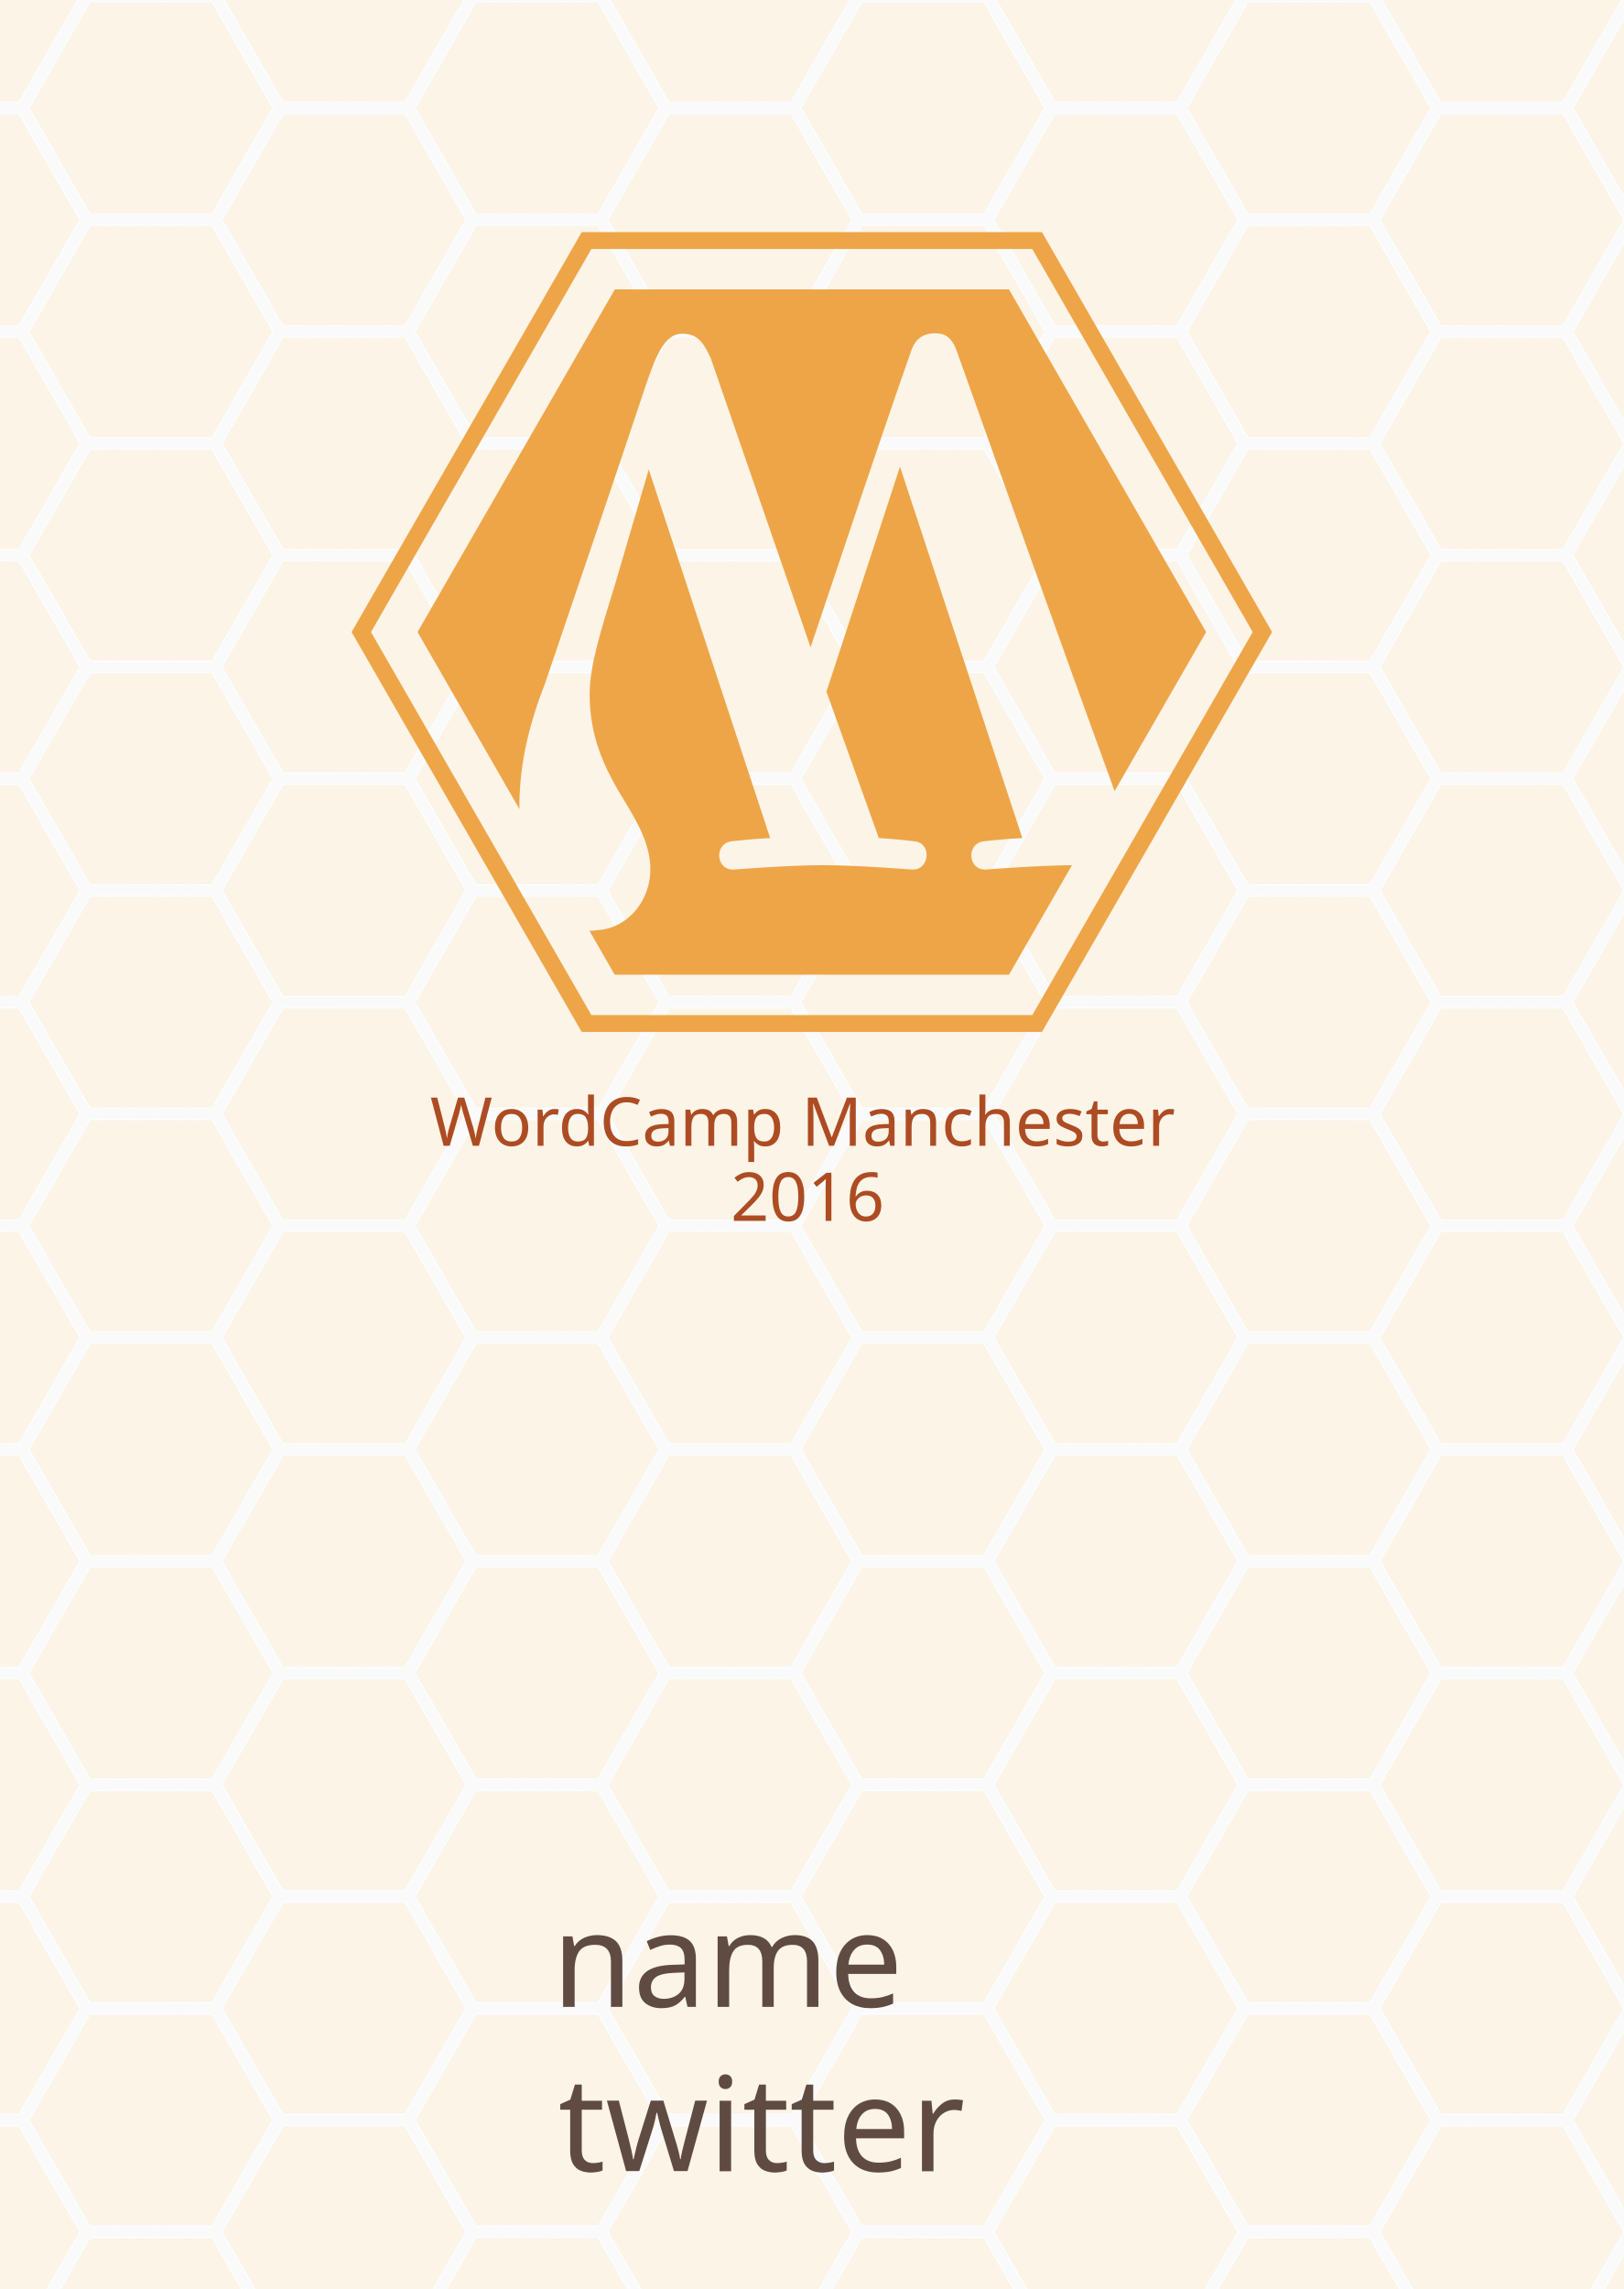
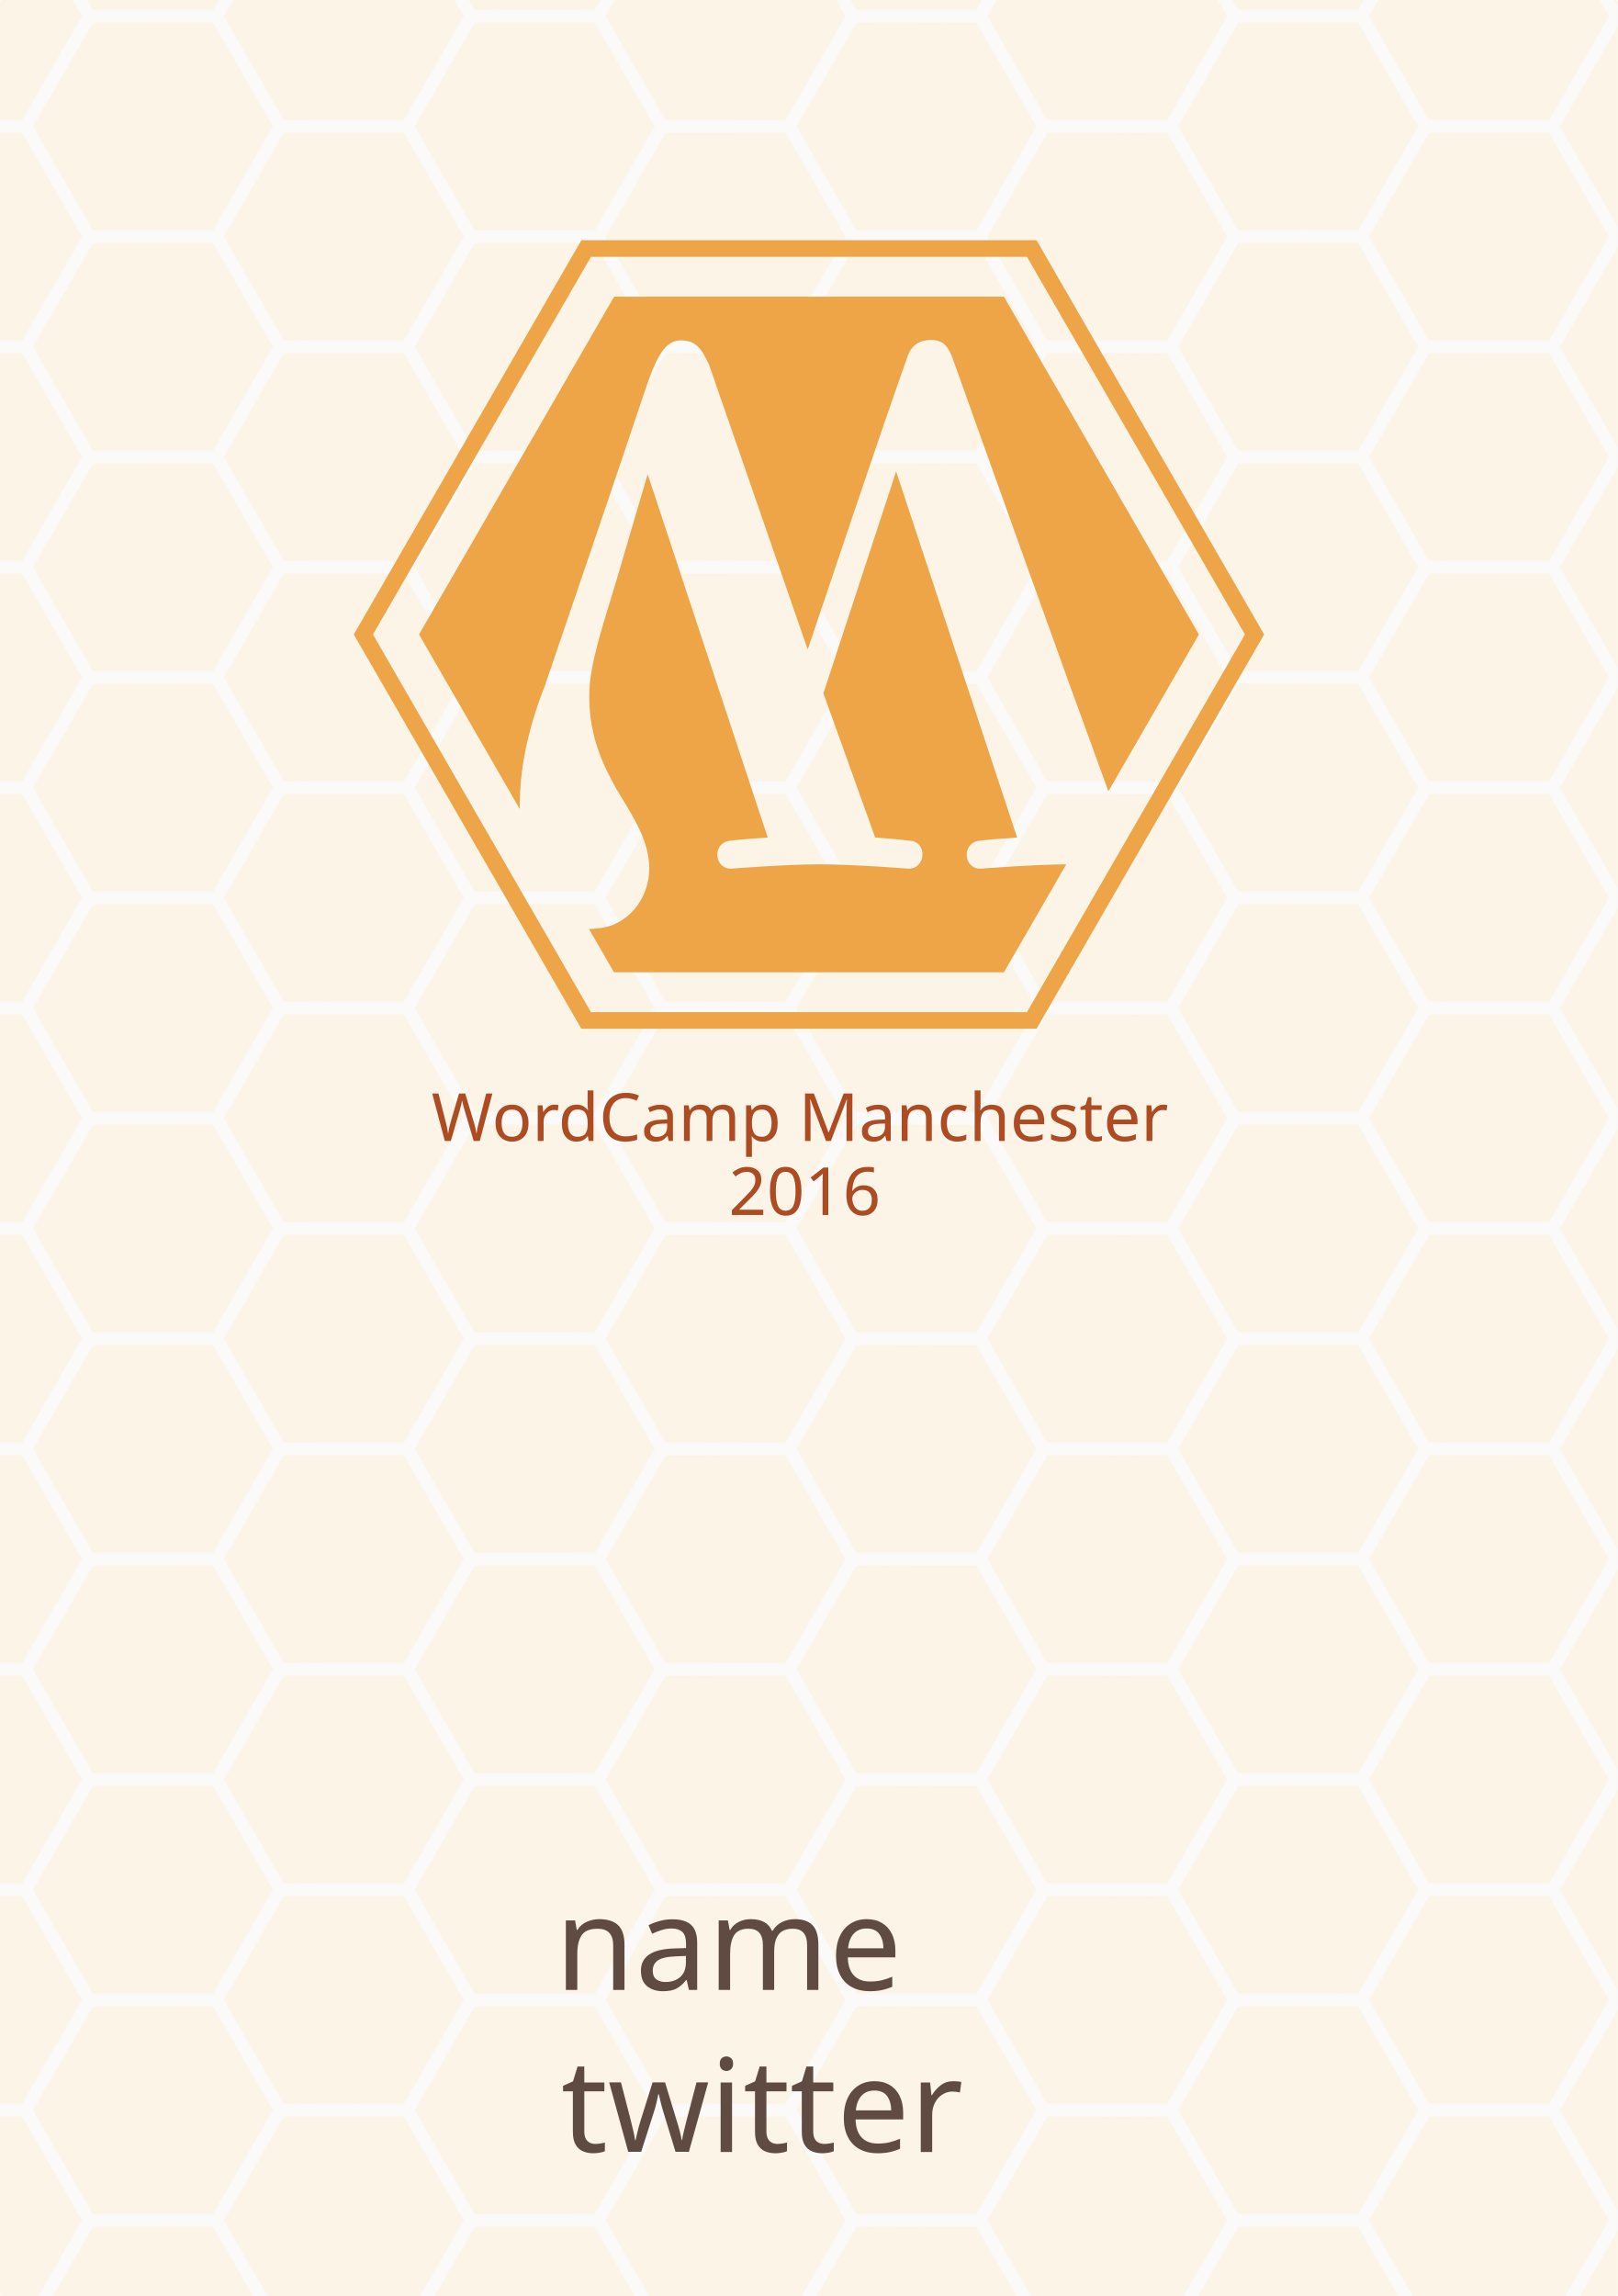
- <svg xmlns="http://www.w3.org/2000/svg" xmlns:xlink="http://www.w3.org/1999/xlink" version="1.1" id="svg5663" viewBox="0 0 527.905 741.665" height="148mm" width="105mm">
+ <svg xmlns="http://www.w3.org/2000/svg" xmlns:xlink="http://www.w3.org/1999/xlink" width="148mm" height="210mm" viewBox="0 0 744.094 1052.362" id="svg5663" version="1.1">
  <defs id="defs5665">
-     <pattern patternTransform="matrix(0.86058,-0.4968561,0.4968561,0.86058,1430.946,892.6172)" id="pattern5797" xlink:href="#p1" />
-     <pattern id="p1" patternUnits="userSpaceOnUse" x="0" y="0" width="102" height="176.669" patternTransform="translate(1440,900) rotate(330 0 0)">
-       <path stroke="#fafafa" stroke-width="6" fill="none" d="M0 0V29.445 L51 58.89 L102 29.445V0M0 176.669 V147.224L51 117.779 L102 147.224V176.669M51 58.89v58.89" id="path5760" />
+     <pattern xlink:href="#pattern5797" id="pattern4775" patternTransform="matrix(0.86058,-0.4968561,0.4968561,0.86058,1430.946,892.6172)" />
+     <pattern xlink:href="#p1" id="pattern5797" patternTransform="matrix(0.86058,-0.4968561,0.4968561,0.86058,1430.946,892.6172)" />
+     <pattern patternTransform="translate(1440,900) rotate(330 0 0)" height="176.669" width="102" y="0" x="0" patternUnits="userSpaceOnUse" id="p1">
+       <path id="path5760" d="M0 0V29.445 L51 58.89 L102 29.445V0M0 176.669 V147.224L51 117.779 L102 147.224V176.669M51 58.89v58.89" fill="none" stroke-width="6" stroke="#fafafa" />
    </pattern>
+     <mask maskUnits="userSpaceOnUse" id="mask4771">
+       <path style="fill:url(#pattern4775)" d="m 0,-1.724 2861.891,0 0,1788.682 -2861.891,0 z" id="path4773" />
+     </mask>
  </defs>
-   <g id="g7611" transform="matrix(0.714816,0,0,0.7170266,-1.209866,-6.559921)">
-     <rect ry="0.926" y="-1.724" x="-5.4582824e-06" height="1055.81" width="744.095" id="rect5673" style="opacity:0.91;fill:#fbf3e5;fill-opacity:1;stroke:none;stroke-width:15.966;stroke-miterlimit:4;stroke-dasharray:none;stroke-opacity:1" />
-     <path style="fill:url(#pattern5797)" d="m 0,-1.724 2861.891,0 0,1788.682 -2861.891,0 z" id="path5764" />
+   <g id="g5317">
+     <rect ry="0.926" y="-1.724" x="-5.4582824e-06" height="1055.81" width="744.095" id="rect4769" style="opacity:0.91;fill:#fbf3e5;fill-opacity:1;stroke:none;stroke-width:15.966;stroke-miterlimit:4;stroke-dasharray:none;stroke-opacity:1" />
+     <rect mask="url(#mask4771)" style="opacity:0.91;fill:#fafafa;fill-opacity:1;stroke:none;stroke-width:15.966;stroke-miterlimit:4;stroke-dasharray:none;stroke-opacity:1" id="rect5673" width="744.095" height="1055.81" x="-5.4582824e-06" y="-1.724" ry="0.926" />
  </g>
-   <path class="hexagon" d="m 199.891,92.868 0,0 c -21.403,37.111 -42.762,74.247 -64.133,111.377 11.041,19.187 22.082,38.374 33.123,57.562 -0.003,-0.284 -0.01,-0.564 -0.01,-0.851 0,-11.305 2.075,-24.02 8.307,-39.92 10.982,-32.396 22.188,-65.18 32.926,-97.4 3.079,-8.913 5.917,-16.365 11.574,-16.369 5.091,-0.004 6.924,2.599 9.447,8.076 l 32.417,93.857 c 10.87,-32.224 21.766,-65.173 32.901,-96.901 1.331,-3.432 3.835,-5.168 7.544,-5.168 3.644,0 5.424,1.586 6.918,5.301 16.431,45.965 33.369,93.861 51.483,143.525 9.919,-17.237 19.837,-34.474 29.756,-51.712 -21.363,-37.126 -42.727,-74.252 -64.09,-111.378 l -128.165,0 z m 92.722,57.609 -23.909,73.15 17.018,47.578 c 5.886,0.353 11.458,1.058 11.458,1.058 5.887,0.356 5.197,9.537 -0.693,9.185 0,0 -18.038,-1.417 -28.771,-1.417 -11.421,0 -29.115,1.417 -29.115,1.417 -5.889,0.352 -6.584,-8.474 -0.698,-9.185 0,0 5.925,-0.705 12.501,-1.058 l -39.476,-119.809 -10.899,37.143 c -4.716,15.423 -8.312,26.493 -8.312,36.031 0,13.779 4.849,23.314 9.005,30.737 5.536,9.185 10.73,16.956 10.73,26.141 0,9.905 -7.128,19.12 -17.299,19.72 -0.812,0.114 -1.641,0.192 -2.506,0.192 -0.003,0 -0.005,0 -0.007,0 2.736,4.755 5.472,9.509 8.208,14.264 l 128.207,0 c 6.825,-11.861 13.651,-23.723 20.476,-35.584 -11.421,0.088 -27.945,1.409 -27.945,1.409 -5.886,0.352 -6.58,-8.474 -0.698,-9.185 0,0 5.919,-0.705 12.501,-1.058 l -39.777,-120.728 z" id="path3419" style="fill:#eea548" />
-   <path class="hexagon" d="m 338.771,74.245 c -49.879,0 -99.76,-0.003 -149.638,0 l -74.818,130 74.818,130.001 149.638,0 C 363.711,290.912 388.65,247.579 413.59,204.245 388.65,160.911 363.711,117.577 338.771,74.244 Z m -3.151,5.477 c 23.889,41.508 47.778,83.016 71.667,124.524 l -71.667,124.524 -143.334,0 -71.667,-124.524 71.667,-124.523 143.334,0 z" id="path3421" style="fill:#eea548" />
-   <text xml:space="preserve" style="font-style:normal;font-weight:normal;font-size:21.876px;line-height:125%;font-family:sans-serif;letter-spacing:0px;word-spacing:0px;fill:#000000;fill-opacity:1;stroke:none;stroke-width:1px;stroke-linecap:butt;stroke-linejoin:miter;stroke-opacity:1" x="140.062" y="370.668" id="text8161" transform="scale(0.9984573,1.001545)">
-     <tspan id="tspan8163" x="140.062" y="370.668" style="font-style:normal;font-variant:normal;font-weight:normal;font-stretch:normal;font-size:21.876px;font-family:'PT Mono';-inkscape-font-specification:'PT Mono';fill:#ad4c23;fill-opacity:1">WordCamp Manchester</tspan>
-   </text>
-   <text id="text7600" y="650.162" x="264.629" style="font-style:normal;font-weight:normal;font-size:42.679px;line-height:125%;font-family:sans-serif;text-align:center;letter-spacing:0px;word-spacing:0px;text-anchor:middle;fill:#604b43;fill-opacity:1;stroke:none;stroke-width:1px;stroke-linecap:butt;stroke-linejoin:miter;stroke-opacity:1" xml:space="preserve" transform="scale(0.9984573,1.001545)">
-     <tspan style="font-style:normal;font-variant:normal;font-weight:normal;font-stretch:normal;font-family:'PT Mono';-inkscape-font-specification:'PT Mono'" y="650.162" x="264.629" id="tspan7602">name</tspan>
-     <tspan style="font-style:normal;font-variant:normal;font-weight:normal;font-stretch:normal;font-family:'PT Mono';-inkscape-font-specification:'PT Mono'" id="tspan7604" y="703.511" x="264.629">twitter</tspan>
-   </text>
-   <text id="text7650" y="395.048" x="237.936" style="font-style:normal;font-weight:normal;font-size:21.876px;line-height:125%;font-family:sans-serif;letter-spacing:0px;word-spacing:0px;fill:#000000;fill-opacity:1;stroke:none;stroke-width:1px;stroke-linecap:butt;stroke-linejoin:miter;stroke-opacity:1" xml:space="preserve" transform="scale(0.9984573,1.001545)">
-     <tspan style="font-style:normal;font-variant:normal;font-weight:normal;font-stretch:normal;font-size:21.876px;font-family:'PT Mono';-inkscape-font-specification:'PT Mono';fill:#ad4c23;fill-opacity:1" y="395.048" x="237.936" id="tspan7652">2016</tspan>
+   <g id="g5321">
+     <path class="hexagon" d="m 282.428,134.709 0,0 c -29.942,51.756 -59.822,103.549 -89.719,155.331 15.446,26.76 30.892,53.519 46.338,80.278 -0.004,-0.396 -0.013,-0.786 -0.013,-1.187 0,-15.766 2.903,-33.499 11.621,-55.674 15.364,-45.181 31.04,-90.903 46.063,-135.839 4.307,-12.43 8.277,-22.824 16.192,-22.829 7.122,-0.006 9.686,3.625 13.216,11.263 l 45.35,130.898 c 15.207,-44.941 30.449,-90.894 46.028,-135.142 1.862,-4.787 5.366,-7.207 10.553,-7.207 5.098,0 7.587,2.212 9.679,7.393 22.987,64.105 46.682,130.903 72.023,200.167 13.876,-24.04 27.752,-48.08 41.628,-72.12 -29.887,-51.777 -59.774,-103.555 -89.66,-155.333 l -179.298,0 z m 129.715,80.344 -33.448,102.018 23.808,66.355 c 8.235,0.492 16.029,1.475 16.029,1.475 8.236,0.496 7.271,13.301 -0.969,12.81 0,0 -25.234,-1.976 -40.249,-1.976 -15.978,0 -40.73,1.976 -40.73,1.976 -8.238,0.49 -9.211,-11.819 -0.977,-12.81 0,0 8.289,-0.983 17.488,-1.475 l -55.225,-167.091 -15.247,51.801 c -6.597,21.509 -11.628,36.948 -11.628,50.25 0,19.217 6.784,32.515 12.598,42.868 7.745,12.81 15.011,23.648 15.011,36.458 0,13.814 -9.972,26.665 -24.201,27.503 -1.136,0.159 -2.296,0.268 -3.506,0.268 -0.004,0 -0.007,0 -0.01,0 3.827,6.631 7.655,13.262 11.482,19.893 l 179.357,0 c 9.548,-16.542 19.097,-33.085 28.645,-49.627 -15.978,0.122 -39.094,1.964 -39.094,1.964 -8.234,0.49 -9.206,-11.819 -0.977,-12.81 0,0 8.28,-0.983 17.488,-1.475 L 412.143,215.054 Z" id="path3419" style="fill:#eea548" />
+     <path class="hexagon" d="m 476.716,108.736 c -69.779,0 -139.56,-0.004 -209.338,0 l -104.667,181.304 104.668,181.306 209.337,0 C 511.605,410.911 546.495,350.476 581.384,290.041 546.495,229.605 511.605,169.17 476.716,108.735 Z m -4.409,7.639 c 33.42,57.889 66.84,115.778 100.259,173.667 l -100.259,173.667 -200.519,0 -100.259,-173.667 100.259,-173.665 200.519,0 z" id="path3421" style="fill:#eea548" />
+   </g>
+   <g id="g5325">
+     <text xml:space="preserve" style="font-style:normal;font-weight:normal;font-size:30.556px;line-height:125%;font-family:sans-serif;letter-spacing:0px;word-spacing:0px;fill:#000000;fill-opacity:1;stroke:none;stroke-width:1px;stroke-linecap:butt;stroke-linejoin:miter;stroke-opacity:1" x="198.427" y="522.942" id="text8161">
+       <tspan id="tspan8163" x="198.427" y="522.942" style="font-style:normal;font-variant:normal;font-weight:normal;font-stretch:normal;font-size:30.556px;font-family:'PT Mono';-inkscape-font-specification:'PT Mono';fill:#ad4c23;fill-opacity:1">WordCamp Manchester</tspan>
+     </text>
+     <text id="text7650" y="556.996" x="335.138" style="font-style:normal;font-weight:normal;font-size:30.556px;line-height:125%;font-family:sans-serif;letter-spacing:0px;word-spacing:0px;fill:#000000;fill-opacity:1;stroke:none;stroke-width:1px;stroke-linecap:butt;stroke-linejoin:miter;stroke-opacity:1" xml:space="preserve">
+       <tspan style="font-style:normal;font-variant:normal;font-weight:normal;font-stretch:normal;font-size:30.556px;font-family:'PT Mono';-inkscape-font-specification:'PT Mono';fill:#ad4c23;fill-opacity:1" y="556.996" x="335.138" id="tspan7652">2016</tspan>
+     </text>
+   </g>
+   <text xml:space="preserve" style="font-style:normal;font-weight:normal;font-size:59.614px;line-height:125%;font-family:sans-serif;text-align:center;letter-spacing:0px;word-spacing:0px;text-anchor:middle;fill:#604b43;fill-opacity:1;stroke:none;stroke-width:1px;stroke-linecap:butt;stroke-linejoin:miter;stroke-opacity:1" x="373.76" y="913.339" id="text7600">
+     <tspan id="tspan7602" x="373.76" y="913.339" style="font-style:normal;font-variant:normal;font-weight:normal;font-stretch:normal;font-family:'PT Mono';-inkscape-font-specification:'PT Mono'">name</tspan>
+     <tspan x="373.76" y="987.857" id="tspan7604" style="font-style:normal;font-variant:normal;font-weight:normal;font-stretch:normal;font-family:'PT Mono';-inkscape-font-specification:'PT Mono'">twitter</tspan>
  </text>
</svg>
